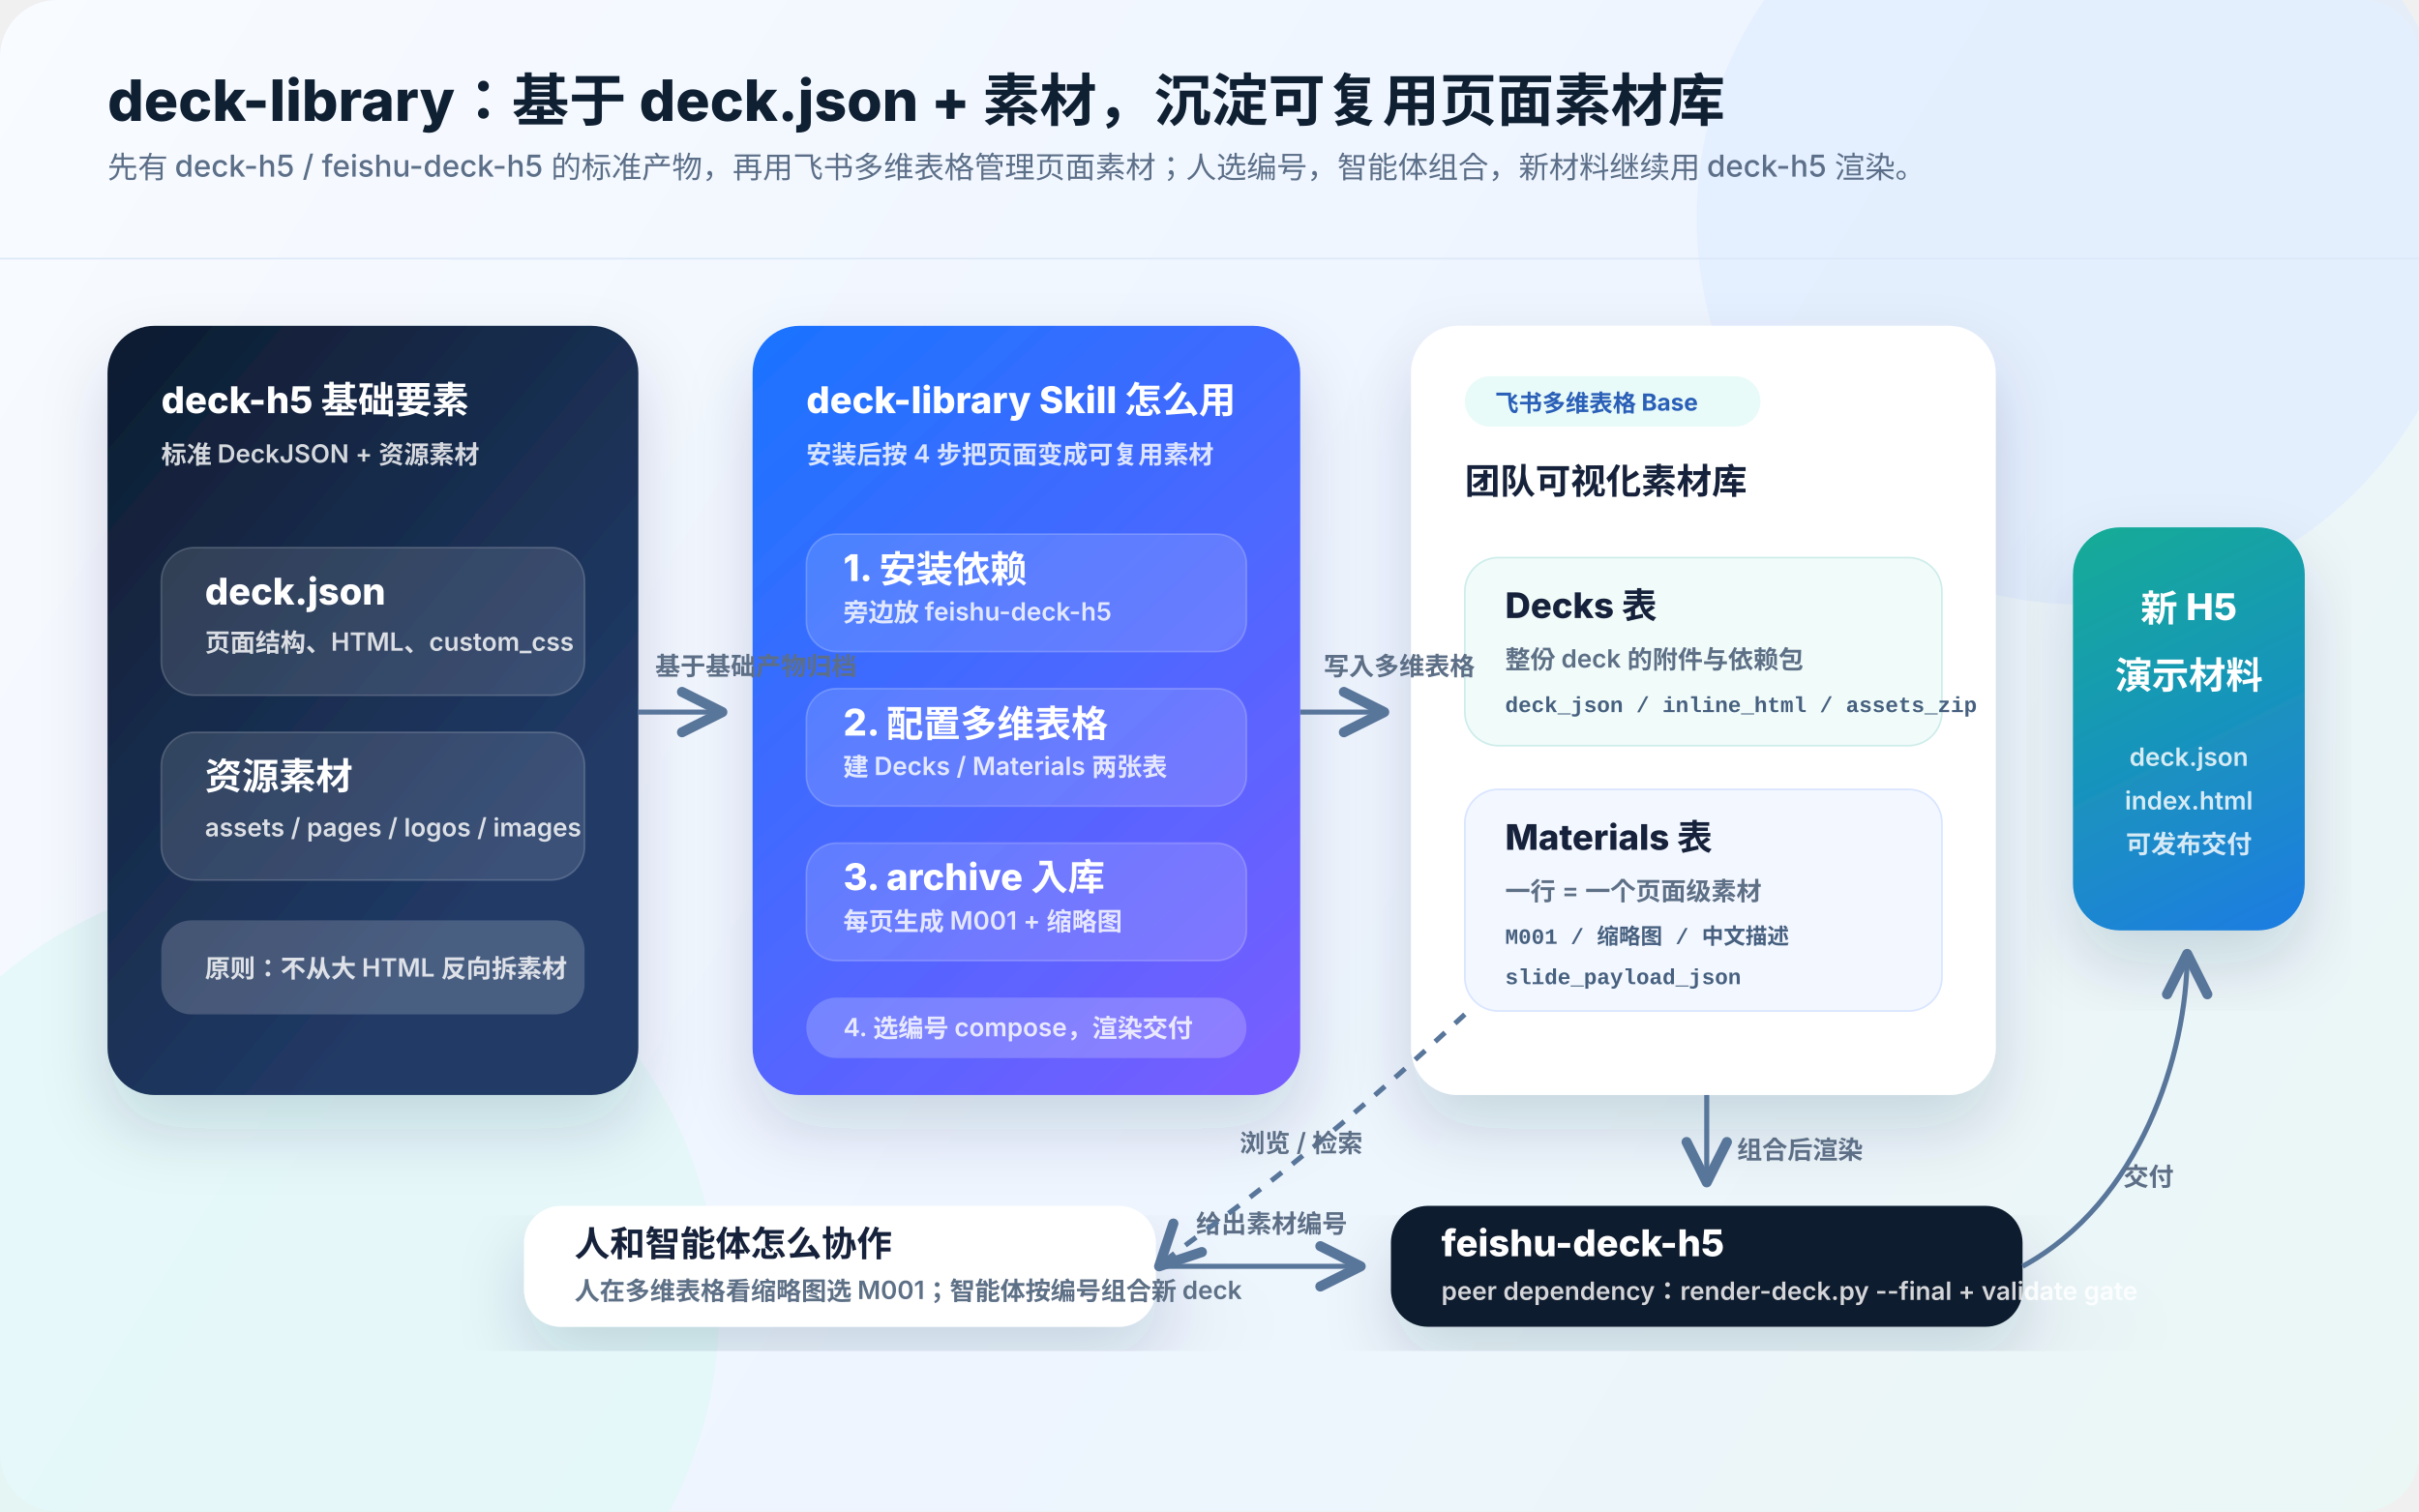
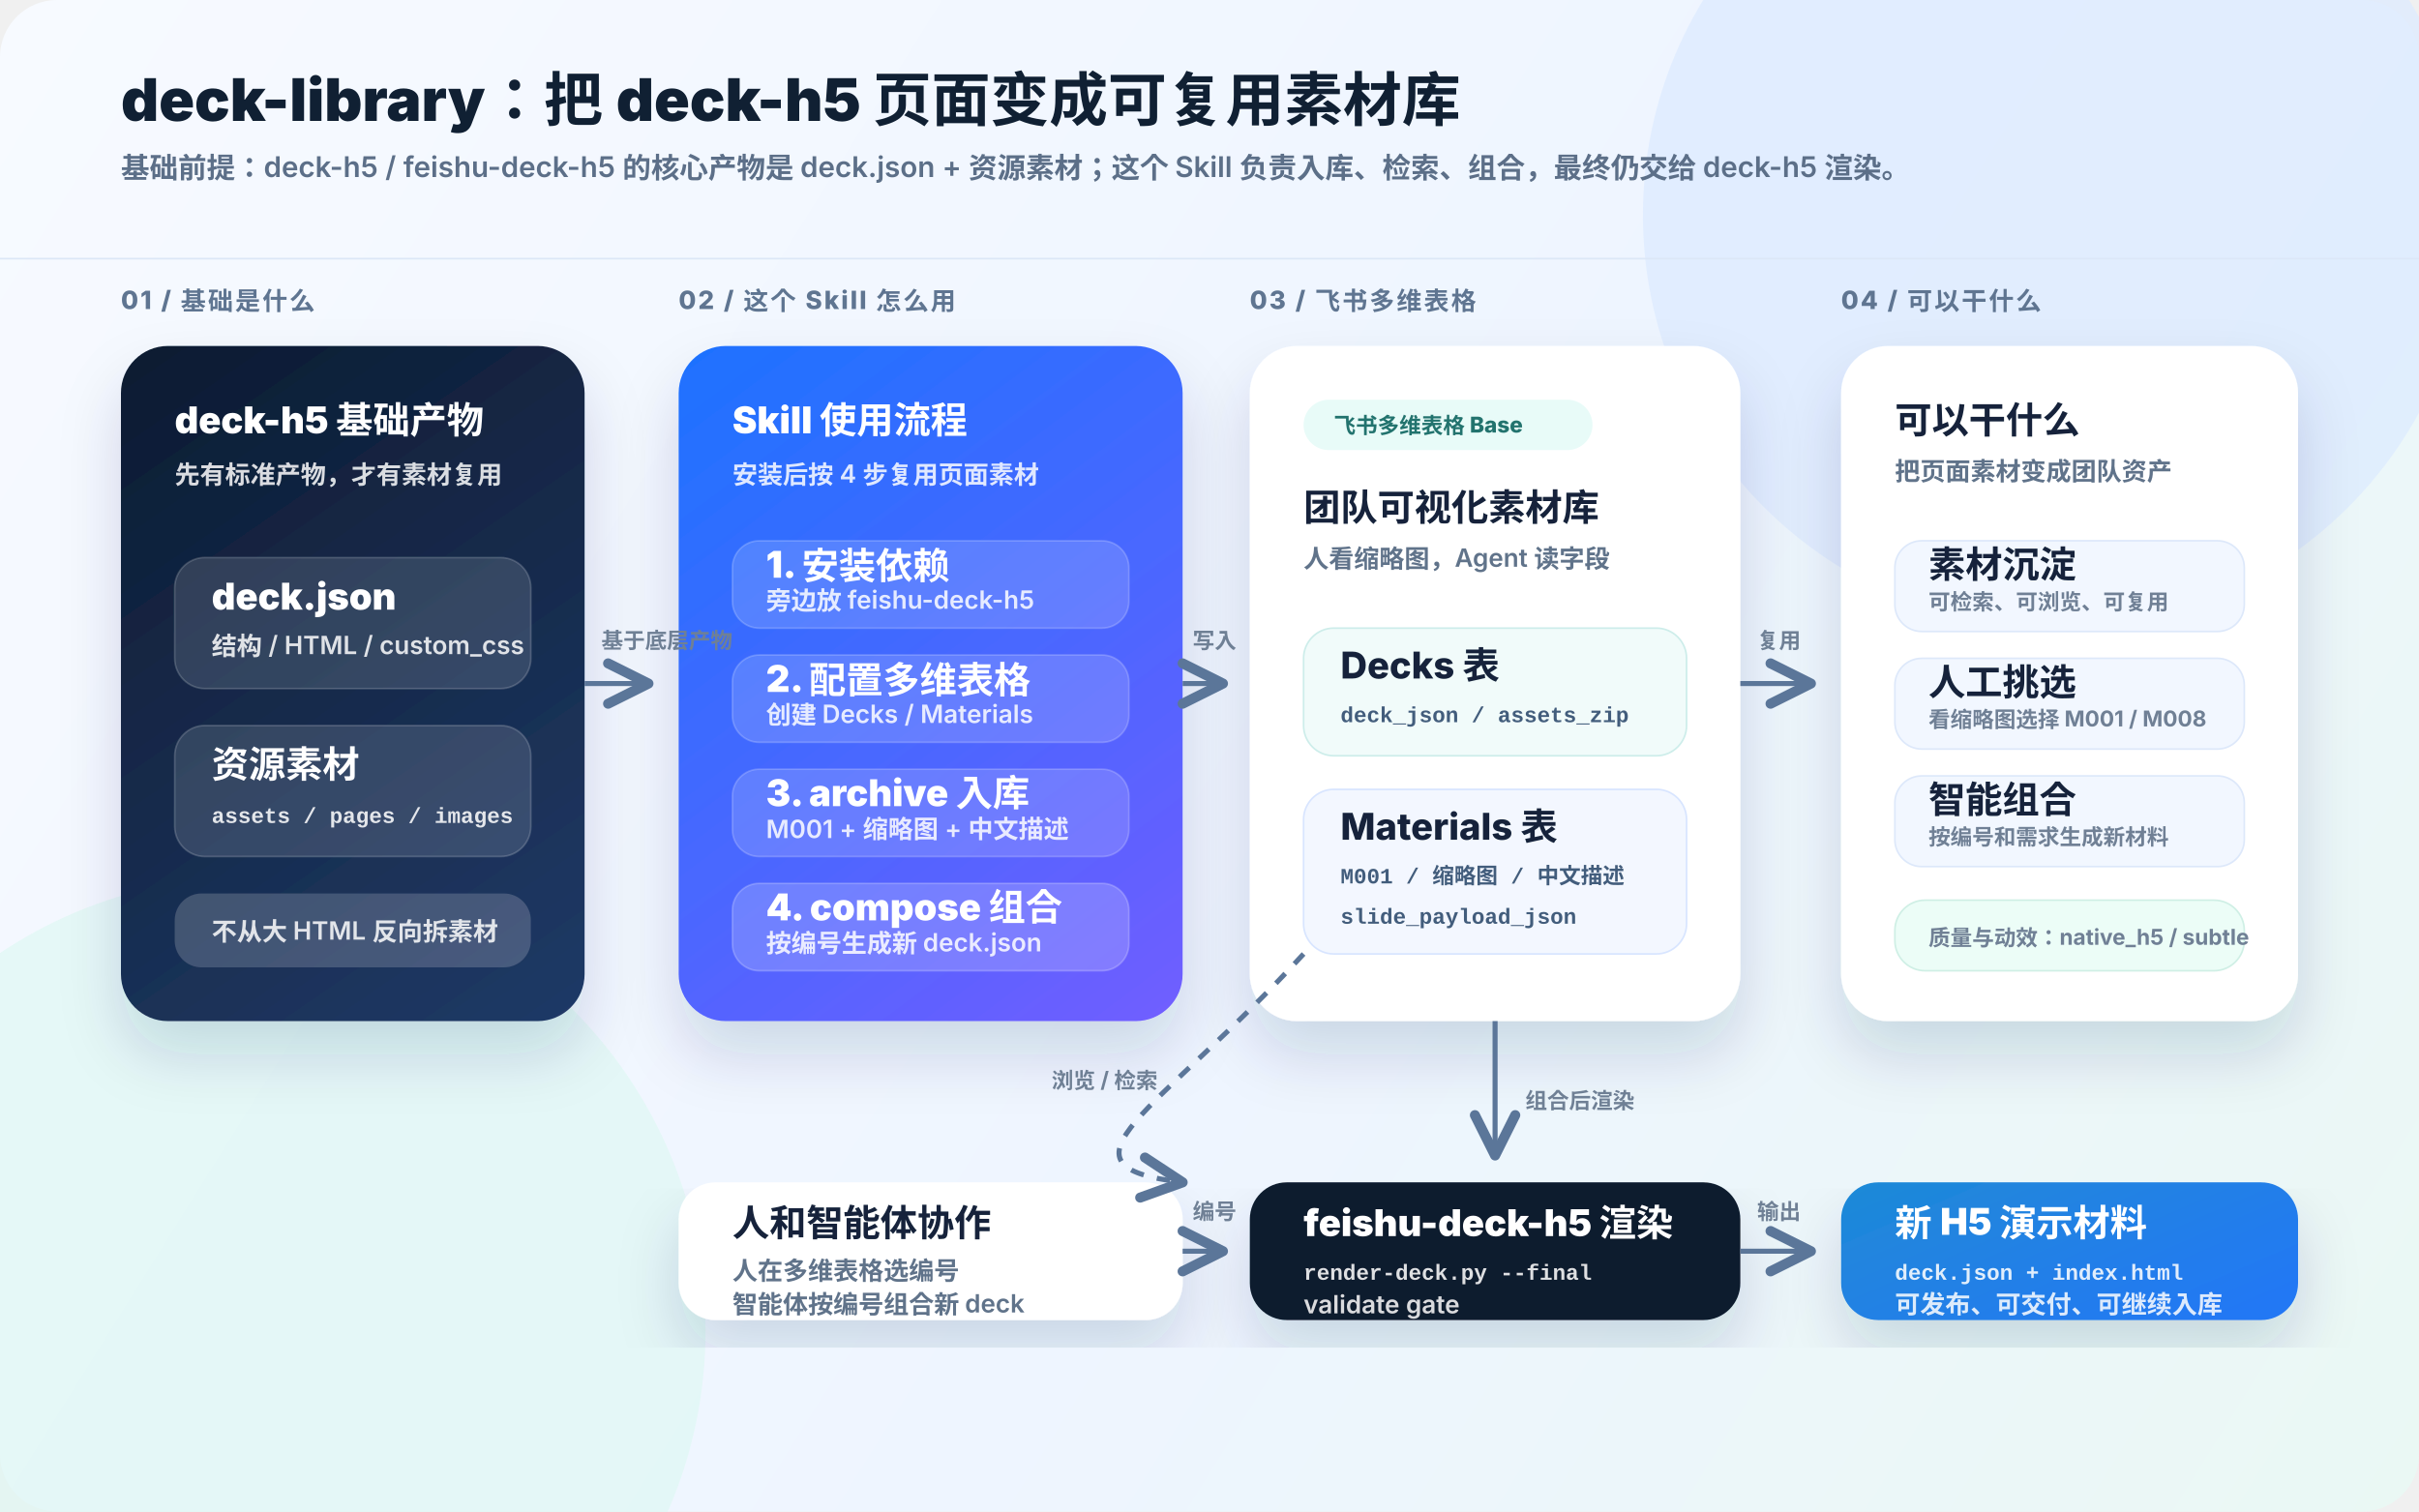
<svg xmlns="http://www.w3.org/2000/svg" width="1440" height="900" viewBox="0 0 1440 900" fill="none">
  <defs>
    <linearGradient id="bg" x1="0" y1="0" x2="1440" y2="900" gradientUnits="userSpaceOnUse">
-       <stop stop-color="#F8FBFF" />
-       <stop offset=".52" stop-color="#EEF5FF" />
-       <stop offset="1" stop-color="#EAF7F5" />
+       <stop stop-color="#F7FAFF" />
+       <stop offset=".56" stop-color="#EEF5FF" />
+       <stop offset="1" stop-color="#EAF8F4" />
    </linearGradient>
-     <linearGradient id="deck" x1="78" y1="162" x2="382" y2="420" gradientUnits="userSpaceOnUse">
-       <stop stop-color="#0D1B2E" />
-       <stop offset="1" stop-color="#213A66" />
+     <linearGradient id="deck" x1="72" y1="206" x2="348" y2="608" gradientUnits="userSpaceOnUse">
+       <stop stop-color="#0C1B31" />
+       <stop offset="1" stop-color="#203A67" />
    </linearGradient>
-     <linearGradient id="skill" x1="440" y1="214" x2="794" y2="598" gradientUnits="userSpaceOnUse">
-       <stop stop-color="#1C73FF" />
-       <stop offset="1" stop-color="#765DFF" />
+     <linearGradient id="skill" x1="404" y1="206" x2="704" y2="608" gradientUnits="userSpaceOnUse">
+       <stop stop-color="#1D72FF" />
+       <stop offset="1" stop-color="#715DFF" />
    </linearGradient>
-     <linearGradient id="base" x1="842" y1="190" x2="1190" y2="650" gradientUnits="userSpaceOnUse">
-       <stop stop-color="#12B8A6" />
-       <stop offset="1" stop-color="#2C82F2" />
-     </linearGradient>
-     <linearGradient id="out" x1="1168" y1="264" x2="1366" y2="664" gradientUnits="userSpaceOnUse">
-       <stop stop-color="#0FB981" />
-       <stop offset="1" stop-color="#246BFD" />
+     <linearGradient id="output" x1="1126" y1="206" x2="1368" y2="766" gradientUnits="userSpaceOnUse">
+       <stop stop-color="#0FB986" />
+       <stop offset="1" stop-color="#2478F4" />
    </linearGradient>
    <filter id="shadow" x="-20%" y="-20%" width="140%" height="140%">
-       <feDropShadow dx="0" dy="20" stdDeviation="20" flood-color="#153257" flood-opacity="0.16" />
+       <feDropShadow dx="0" dy="20" stdDeviation="18" flood-color="#17345D" flood-opacity=".15" />
    </filter>
    <marker id="arrow" markerWidth="12" markerHeight="12" refX="10" refY="6" orient="auto">
-       <path d="M2 2L10 6L2 10" stroke="#58759A" stroke-width="2" stroke-linecap="round" stroke-linejoin="round" />
+       <path d="M2 2L10 6L2 10" stroke="#5B7699" stroke-width="2" stroke-linecap="round" stroke-linejoin="round" />
    </marker>
    <style>
-       .title{font-family:-apple-system,BlinkMacSystemFont,"Segoe UI","PingFang SC","Hiragino Sans GB","Microsoft YaHei",sans-serif;font-size:34px;font-weight:800;fill:#102033}
-       .subtitle{font-family:-apple-system,BlinkMacSystemFont,"Segoe UI","PingFang SC","Hiragino Sans GB","Microsoft YaHei",sans-serif;font-size:18px;font-weight:500;fill:#5C6F88}
-       .label{font-family:-apple-system,BlinkMacSystemFont,"Segoe UI","PingFang SC","Hiragino Sans GB","Microsoft YaHei",sans-serif;font-size:21px;font-weight:760;fill:#17233A}
-       .small{font-family:-apple-system,BlinkMacSystemFont,"Segoe UI","PingFang SC","Hiragino Sans GB","Microsoft YaHei",sans-serif;font-size:15px;font-weight:560;fill:#5D6F86}
-       .whiteLabel{font-family:-apple-system,BlinkMacSystemFont,"Segoe UI","PingFang SC","Hiragino Sans GB","Microsoft YaHei",sans-serif;font-size:22px;font-weight:800;fill:white}
-       .whiteSmall{font-family:-apple-system,BlinkMacSystemFont,"Segoe UI","PingFang SC","Hiragino Sans GB","Microsoft YaHei",sans-serif;font-size:15px;font-weight:570;fill:rgba(255,255,255,.82)}
-       .pill{font-family:-apple-system,BlinkMacSystemFont,"Segoe UI","PingFang SC","Hiragino Sans GB","Microsoft YaHei",sans-serif;font-size:14px;font-weight:700;fill:#2B5FB8}
-       .code{font-family:"SFMono-Regular",Consolas,"Liberation Mono",monospace;font-size:13px;font-weight:650;fill:#46617F}
+       .title{font-family:-apple-system,BlinkMacSystemFont,"Segoe UI","PingFang SC","Hiragino Sans GB","Microsoft YaHei",sans-serif;font-size:35px;font-weight:850;fill:#102033}
+       .subtitle{font-family:-apple-system,BlinkMacSystemFont,"Segoe UI","PingFang SC","Hiragino Sans GB","Microsoft YaHei",sans-serif;font-size:17px;font-weight:560;fill:#5C6F88}
+       .section{font-family:-apple-system,BlinkMacSystemFont,"Segoe UI","PingFang SC","Hiragino Sans GB","Microsoft YaHei",sans-serif;font-size:15px;font-weight:800;letter-spacing:.08em;fill:#5F7591}
+       .label{font-family:-apple-system,BlinkMacSystemFont,"Segoe UI","PingFang SC","Hiragino Sans GB","Microsoft YaHei",sans-serif;font-size:22px;font-weight:820;fill:#14243A}
+       .small{font-family:-apple-system,BlinkMacSystemFont,"Segoe UI","PingFang SC","Hiragino Sans GB","Microsoft YaHei",sans-serif;font-size:15px;font-weight:580;fill:#60738A}
+       .mini{font-family:-apple-system,BlinkMacSystemFont,"Segoe UI","PingFang SC","Hiragino Sans GB","Microsoft YaHei",sans-serif;font-size:13px;font-weight:650;fill:#6F8095}
+       .code{font-family:"SFMono-Regular",Consolas,"Liberation Mono",monospace;font-size:13px;font-weight:700;fill:#435D7C}
+       .whiteLabel{font-family:-apple-system,BlinkMacSystemFont,"Segoe UI","PingFang SC","Hiragino Sans GB","Microsoft YaHei",sans-serif;font-size:22px;font-weight:850;fill:white}
+       .whiteSmall{font-family:-apple-system,BlinkMacSystemFont,"Segoe UI","PingFang SC","Hiragino Sans GB","Microsoft YaHei",sans-serif;font-size:15px;font-weight:590;fill:rgba(255,255,255,.84)}
+       .whiteCode{font-family:"SFMono-Regular",Consolas,"Liberation Mono",monospace;font-size:13px;font-weight:720;fill:rgba(255,255,255,.86)}
+       .pill{font-family:-apple-system,BlinkMacSystemFont,"Segoe UI","PingFang SC","Hiragino Sans GB","Microsoft YaHei",sans-serif;font-size:13px;font-weight:800;fill:#23736E}
    </style>
  </defs>
  <rect width="1440" height="900" rx="34" fill="url(#bg)" />
-   <circle cx="1240" cy="130" r="230" fill="#DDEBFF" opacity=".6" />
-   <circle cx="168" cy="780" r="260" fill="#DFF8F6" opacity=".65" />
-   <path d="M0 154H1440" stroke="#DCE8F8" />
-   <text x="64" y="72" class="title">deck-library：基于 deck.json + 素材，沉淀可复用页面素材库</text>
-   <text x="64" y="106" class="subtitle">先有 deck-h5 / feishu-deck-h5 的标准产物，再用飞书多维表格管理页面素材；人选编号，智能体组合，新材料继续用 deck-h5 渲染。</text>
+   <circle cx="1224" cy="128" r="246" fill="#DCEAFF" opacity=".7" />
+   <circle cx="150" cy="792" r="270" fill="#DDF8F2" opacity=".65" />
+   <path d="M0 154H1440" stroke="#DCE7F7" />
+   <text x="72" y="72" class="title">deck-library：把 deck-h5 页面变成可复用素材库</text>
+   <text x="72" y="106" class="subtitle">基础前提：deck-h5 / feishu-deck-h5 的核心产物是 deck.json + 资源素材；这个 Skill 负责入库、检索、组合，最终仍交给 deck-h5 渲染。</text>
+   <text x="72" y="184" class="section">01 / 基础是什么</text>
+   <text x="404" y="184" class="section">02 / 这个 Skill 怎么用</text>
+   <text x="744" y="184" class="section">03 / 飞书多维表格</text>
+   <text x="1096" y="184" class="section">04 / 可以干什么</text>
  <g filter="url(#shadow)">
-     <rect x="64" y="194" width="316" height="458" rx="28" fill="url(#deck)" />
-     <text x="96" y="246" class="whiteLabel">deck-h5 基础要素</text>
-     <text x="96" y="276" class="whiteSmall">标准 DeckJSON + 资源素材</text>
-     <rect x="96" y="326" width="252" height="88" rx="20" fill="rgba(255,255,255,.12)" stroke="rgba(255,255,255,.18)" />
-     <text x="122" y="360" class="whiteLabel" font-size="20">deck.json</text>
-     <text x="122" y="388" class="whiteSmall">页面结构、HTML、custom_css</text>
-     <rect x="96" y="436" width="252" height="88" rx="20" fill="rgba(255,255,255,.12)" stroke="rgba(255,255,255,.18)" />
-     <text x="122" y="470" class="whiteLabel" font-size="20">资源素材</text>
-     <text x="122" y="498" class="whiteSmall">assets / pages / logos / images</text>
-     <rect x="96" y="548" width="252" height="56" rx="18" fill="rgba(255,255,255,.18)" />
-     <text x="122" y="582" class="whiteSmall">原则：不从大 HTML 反向拆素材</text>
+     <rect x="72" y="206" width="276" height="402" rx="28" fill="url(#deck)" />
+     <text x="104" y="258" class="whiteLabel">deck-h5 基础产物</text>
+     <text x="104" y="288" class="whiteSmall">先有标准产物，才有素材复用</text>
+     <rect x="104" y="332" width="212" height="78" rx="18" fill="rgba(255,255,255,.13)" stroke="rgba(255,255,255,.18)" />
+     <text x="126" y="363" class="whiteLabel" font-size="20">deck.json</text>
+     <text x="126" y="390" class="whiteSmall">结构 / HTML / custom_css</text>
+     <rect x="104" y="432" width="212" height="78" rx="18" fill="rgba(255,255,255,.13)" stroke="rgba(255,255,255,.18)" />
+     <text x="126" y="463" class="whiteLabel" font-size="20">资源素材</text>
+     <text x="126" y="490" class="whiteCode">assets / pages / images</text>
+     <rect x="104" y="532" width="212" height="44" rx="16" fill="rgba(255,255,255,.18)" />
+     <text x="126" y="560" class="whiteSmall">不从大 HTML 反向拆素材</text>
  </g>
  <g filter="url(#shadow)">
-     <rect x="448" y="194" width="326" height="458" rx="28" fill="url(#skill)" />
-     <text x="480" y="246" class="whiteLabel">deck-library Skill 怎么用</text>
-     <text x="480" y="276" class="whiteSmall">安装后按 4 步把页面变成可复用素材</text>
-     <rect x="480" y="318" width="262" height="70" rx="18" fill="rgba(255,255,255,.14)" stroke="rgba(255,255,255,.2)" />
-     <text x="502" y="346" class="whiteLabel" font-size="18">1. 安装依赖</text>
-     <text x="502" y="370" class="whiteSmall">旁边放 feishu-deck-h5</text>
-     <rect x="480" y="410" width="262" height="70" rx="18" fill="rgba(255,255,255,.14)" stroke="rgba(255,255,255,.2)" />
-     <text x="502" y="438" class="whiteLabel" font-size="18">2. 配置多维表格</text>
-     <text x="502" y="462" class="whiteSmall">建 Decks / Materials 两张表</text>
-     <rect x="480" y="502" width="262" height="70" rx="18" fill="rgba(255,255,255,.14)" stroke="rgba(255,255,255,.2)" />
-     <text x="502" y="530" class="whiteLabel" font-size="18">3. archive 入库</text>
-     <text x="502" y="554" class="whiteSmall">每页生成 M001 + 缩略图</text>
-     <rect x="480" y="594" width="262" height="36" rx="18" fill="rgba(255,255,255,.2)" />
-     <text x="502" y="617" class="whiteSmall">4. 选编号 compose，渲染交付</text>
+     <rect x="404" y="206" width="300" height="402" rx="28" fill="url(#skill)" />
+     <text x="436" y="258" class="whiteLabel">Skill 使用流程</text>
+     <text x="436" y="288" class="whiteSmall">安装后按 4 步复用页面素材</text>
+     <rect x="436" y="322" width="236" height="52" rx="16" fill="rgba(255,255,255,.15)" stroke="rgba(255,255,255,.2)" />
+     <text x="456" y="344" class="whiteLabel" font-size="17">1. 安装依赖</text>
+     <text x="456" y="363" class="whiteSmall">旁边放 feishu-deck-h5</text>
+     <rect x="436" y="390" width="236" height="52" rx="16" fill="rgba(255,255,255,.15)" stroke="rgba(255,255,255,.2)" />
+     <text x="456" y="412" class="whiteLabel" font-size="17">2. 配置多维表格</text>
+     <text x="456" y="431" class="whiteSmall">创建 Decks / Materials</text>
+     <rect x="436" y="458" width="236" height="52" rx="16" fill="rgba(255,255,255,.15)" stroke="rgba(255,255,255,.2)" />
+     <text x="456" y="480" class="whiteLabel" font-size="17">3. archive 入库</text>
+     <text x="456" y="499" class="whiteSmall">M001 + 缩略图 + 中文描述</text>
+     <rect x="436" y="526" width="236" height="52" rx="16" fill="rgba(255,255,255,.18)" stroke="rgba(255,255,255,.22)" />
+     <text x="456" y="548" class="whiteLabel" font-size="17">4. compose 组合</text>
+     <text x="456" y="567" class="whiteSmall">按编号生成新 deck.json</text>
  </g>
  <g filter="url(#shadow)">
-     <rect x="840" y="194" width="348" height="458" rx="28" fill="white" />
-     <rect x="872" y="224" width="176" height="30" rx="15" fill="#E8FBF8" />
-     <text x="890" y="245" class="pill" fill="#17877E">飞书多维表格 Base</text>
-     <text x="872" y="294" class="label">团队可视化素材库</text>
-     <rect x="872" y="332" width="284" height="112" rx="20" fill="#F1FBFA" stroke="#CDEDEA" />
-     <text x="896" y="368" class="label" font-size="20">Decks 表</text>
-     <text x="896" y="398" class="small">整份 deck 的附件与依赖包</text>
-     <text x="896" y="424" class="code">deck_json / inline_html / assets_zip</text>
-     <rect x="872" y="470" width="284" height="132" rx="20" fill="#F3F7FF" stroke="#D8E5FF" />
-     <text x="896" y="506" class="label" font-size="20">Materials 表</text>
-     <text x="896" y="536" class="small">一行 = 一个页面级素材</text>
-     <text x="896" y="562" class="code">M001 / 缩略图 / 中文描述</text>
-     <text x="896" y="586" class="code">slide_payload_json</text>
+     <rect x="744" y="206" width="292" height="402" rx="28" fill="white" />
+     <rect x="776" y="238" width="172" height="30" rx="15" fill="#E8FBF8" />
+     <text x="794" y="258" class="pill">飞书多维表格 Base</text>
+     <text x="776" y="310" class="label">团队可视化素材库</text>
+     <text x="776" y="338" class="small">人看缩略图，Agent 读字段</text>
+     <rect x="776" y="374" width="228" height="76" rx="18" fill="#F1FBFA" stroke="#CDEDEA" />
+     <text x="798" y="404" class="label" font-size="19">Decks 表</text>
+     <text x="798" y="430" class="code">deck_json / assets_zip</text>
+     <rect x="776" y="470" width="228" height="98" rx="18" fill="#F3F7FF" stroke="#D8E5FF" />
+     <text x="798" y="500" class="label" font-size="19">Materials 表</text>
+     <text x="798" y="526" class="code">M001 / 缩略图 / 中文描述</text>
+     <text x="798" y="550" class="code">slide_payload_json</text>
  </g>
  <g filter="url(#shadow)">
-     <rect x="312" y="718" width="376" height="72" rx="22" fill="white" />
-     <text x="342" y="748" class="label" font-size="20">人和智能体怎么协作</text>
-     <text x="342" y="774" class="small">人在多维表格看缩略图选 M001；智能体按编号组合新 deck</text>
+     <rect x="1096" y="206" width="272" height="402" rx="28" fill="white" />
+     <text x="1128" y="258" class="label">可以干什么</text>
+     <text x="1128" y="286" class="small">把页面素材变成团队资产</text>
+     <rect x="1128" y="322" width="208" height="54" rx="16" fill="#F2F7FF" stroke="#DDE8FA" />
+     <text x="1148" y="344" class="label" font-size="18">素材沉淀</text>
+     <text x="1148" y="363" class="mini">可检索、可浏览、可复用</text>
+     <rect x="1128" y="392" width="208" height="54" rx="16" fill="#F2F7FF" stroke="#DDE8FA" />
+     <text x="1148" y="414" class="label" font-size="18">人工挑选</text>
+     <text x="1148" y="433" class="mini">看缩略图选择 M001 / M008</text>
+     <rect x="1128" y="462" width="208" height="54" rx="16" fill="#F2F7FF" stroke="#DDE8FA" />
+     <text x="1148" y="484" class="label" font-size="18">智能组合</text>
+     <text x="1148" y="503" class="mini">按编号和需求生成新材料</text>
+     <rect x="1128" y="536" width="208" height="42" rx="18" fill="#ECFDF7" stroke="#CFEFE5" />
+     <text x="1148" y="563" class="mini" fill="#1F7A64">质量与动效：native_h5 / subtle</text>
  </g>
  <g filter="url(#shadow)">
-     <rect x="828" y="718" width="376" height="72" rx="22" fill="#101B2D" />
-     <text x="858" y="748" class="whiteLabel" font-size="20">feishu-deck-h5</text>
-     <text x="858" y="774" class="whiteSmall">peer dependency：render-deck.py --final + validate gate</text>
+     <rect x="404" y="704" width="300" height="82" rx="22" fill="white" />
+     <text x="436" y="736" class="label" font-size="20">人和智能体协作</text>
+     <text x="436" y="762" class="small">人在多维表格选编号</text>
+     <text x="436" y="782" class="small">智能体按编号组合新 deck</text>
  </g>
  <g filter="url(#shadow)">
-     <rect x="1234" y="314" width="138" height="240" rx="28" fill="url(#out)" />
-     <text x="1303" y="370" class="whiteLabel" text-anchor="middle" font-size="24">新 H5</text>
-     <text x="1303" y="410" class="whiteLabel" text-anchor="middle" font-size="24">演示材料</text>
-     <text x="1303" y="456" class="whiteSmall" text-anchor="middle" font-size="15">deck.json</text>
-     <text x="1303" y="482" class="whiteSmall" text-anchor="middle" font-size="15">index.html</text>
-     <text x="1303" y="508" class="whiteSmall" text-anchor="middle" font-size="15">可发布交付</text>
+     <rect x="744" y="704" width="292" height="82" rx="22" fill="#101B2D" />
+     <text x="776" y="736" class="whiteLabel" font-size="20">feishu-deck-h5 渲染</text>
+     <text x="776" y="762" class="whiteCode">render-deck.py --final</text>
+     <text x="776" y="782" class="whiteSmall">validate gate</text>
  </g>
-   <path d="M380 424H430" stroke="#58759A" stroke-width="3" marker-end="url(#arrow)" />
-   <text x="390" y="402" class="small">基于基础产物归档</text>
-   <path d="M774 424H824" stroke="#58759A" stroke-width="3" marker-end="url(#arrow)" />
-   <text x="788" y="402" class="small">写入多维表格</text>
-   <path d="M1016 652V704" stroke="#58759A" stroke-width="3" marker-end="url(#arrow)" />
-   <text x="1034" y="690" class="small">组合后渲染</text>
-   <path d="M688 754H810" stroke="#58759A" stroke-width="3" marker-end="url(#arrow)" />
-   <text x="712" y="734" class="small">给出素材编号</text>
-   <path d="M1204 754C1274 716 1302 628 1302 568" stroke="#58759A" stroke-width="3" marker-end="url(#arrow)" />
-   <text x="1264" y="706" class="small">交付</text>
-   <path d="M872 604C760 708 704 740 690 754" stroke="#58759A" stroke-width="3" stroke-dasharray="8 8" marker-end="url(#arrow)" />
-   <text x="738" y="686" class="small">浏览 / 检索</text>
+   <g filter="url(#shadow)">
+     <rect x="1096" y="704" width="272" height="82" rx="22" fill="url(#output)" />
+     <text x="1128" y="736" class="whiteLabel" font-size="20">新 H5 演示材料</text>
+     <text x="1128" y="762" class="whiteCode">deck.json + index.html</text>
+     <text x="1128" y="782" class="whiteSmall">可发布、可交付、可继续入库</text>
+   </g>
+   <path d="M348 407H386" stroke="#5B7699" stroke-width="3" marker-end="url(#arrow)" />
+   <text x="358" y="386" class="mini">基于底层产物</text>
+   <path d="M704 407H728" stroke="#5B7699" stroke-width="3" marker-end="url(#arrow)" />
+   <text x="710" y="386" class="mini">写入</text>
+   <path d="M1036 407H1078" stroke="#5B7699" stroke-width="3" marker-end="url(#arrow)" />
+   <text x="1046" y="386" class="mini">复用</text>
+   <path d="M890 608V688" stroke="#5B7699" stroke-width="3" marker-end="url(#arrow)" />
+   <text x="908" y="660" class="mini">组合后渲染</text>
+   <path d="M704 745H728" stroke="#5B7699" stroke-width="3" marker-end="url(#arrow)" />
+   <text x="710" y="726" class="mini">编号</text>
+   <path d="M1036 745H1078" stroke="#5B7699" stroke-width="3" marker-end="url(#arrow)" />
+   <text x="1046" y="726" class="mini">输出</text>
+   <path d="M776 568C690 662 620 694 704 704" stroke="#5B7699" stroke-width="3" stroke-dasharray="8 8" marker-end="url(#arrow)" />
+   <text x="626" y="648" class="mini">浏览 / 检索</text>
</svg>
